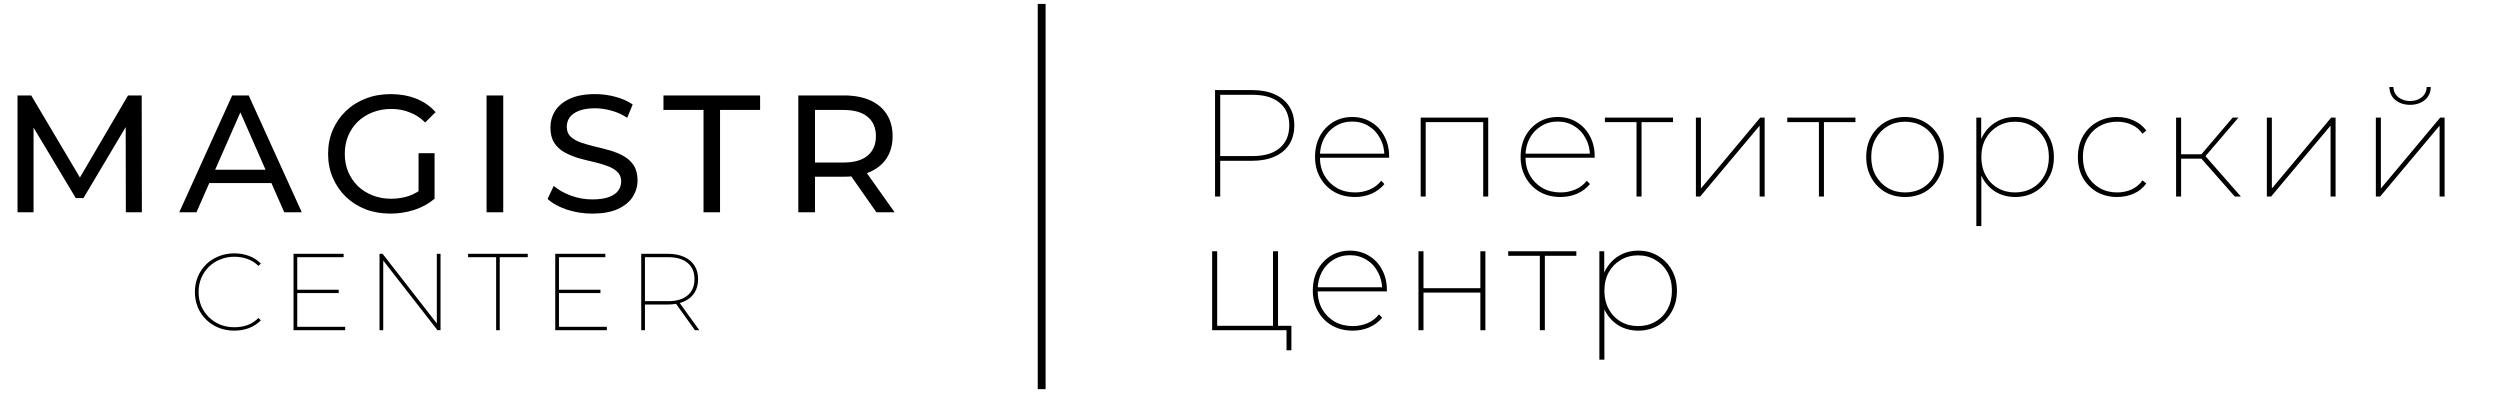
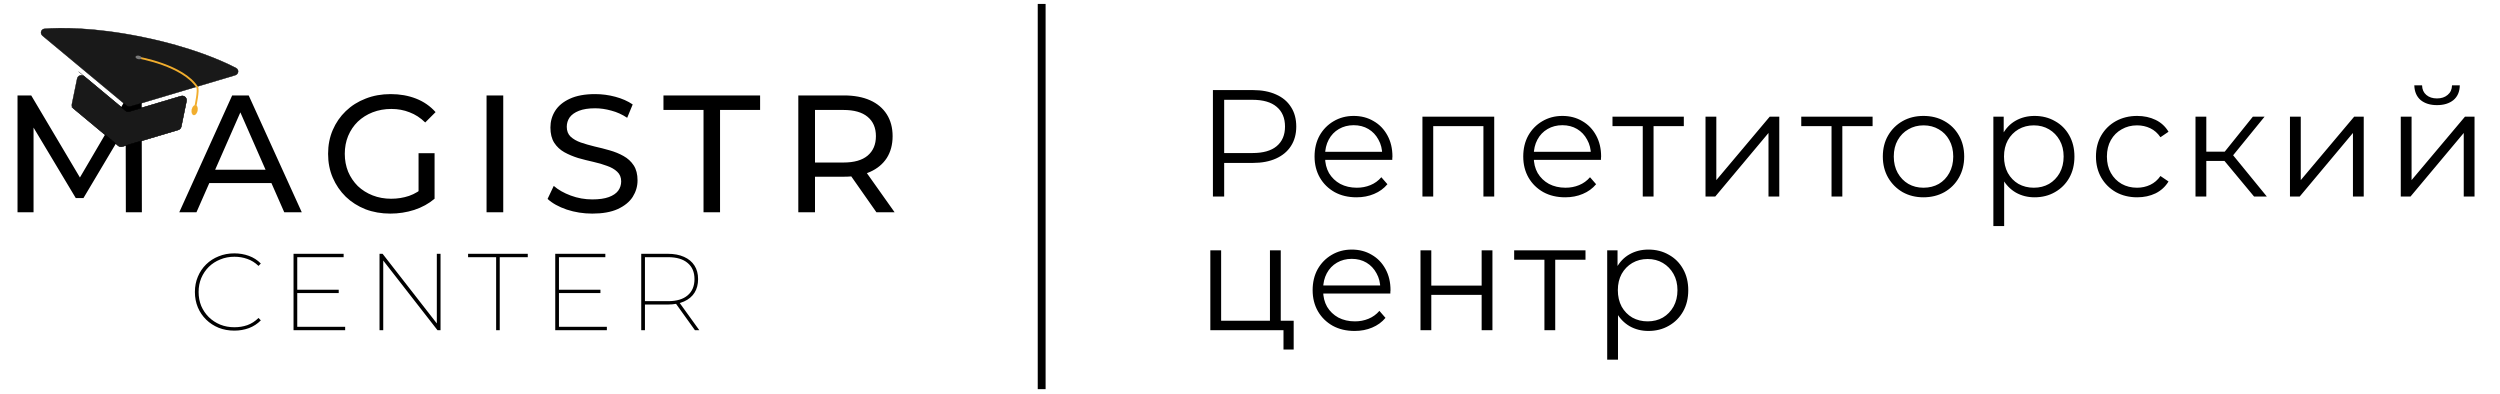
<svg xmlns="http://www.w3.org/2000/svg" width="318" height="50" viewBox="0 0 318 50" fill="none">
  <path d="M2.229 27V12.139H3.97L10.636 23.37H9.702L16.284 12.139H18.024L18.046 27H16.008L15.986 15.345H16.475L10.615 25.195H9.639L3.737 15.345H4.267V27H2.229ZM22.803 27L29.533 12.139H31.635L38.386 27H36.157L30.149 13.328H30.998L24.99 27H22.803ZM25.669 23.285L26.242 21.586H34.607L35.223 23.285H25.669ZM49.652 27.17C48.506 27.17 47.451 26.986 46.489 26.618C45.526 26.236 44.691 25.705 43.983 25.026C43.276 24.332 42.724 23.525 42.328 22.605C41.931 21.685 41.733 20.673 41.733 19.569C41.733 18.465 41.931 17.453 42.328 16.534C42.724 15.614 43.276 14.814 43.983 14.134C44.705 13.441 45.547 12.91 46.51 12.542C47.472 12.16 48.534 11.969 49.694 11.969C50.869 11.969 51.945 12.16 52.922 12.542C53.898 12.924 54.726 13.498 55.405 14.262L54.089 15.578C53.48 14.984 52.815 14.552 52.093 14.283C51.386 14 50.614 13.858 49.779 13.858C48.93 13.858 48.138 14 47.402 14.283C46.68 14.566 46.05 14.962 45.512 15.472C44.988 15.982 44.578 16.59 44.281 17.298C43.998 17.991 43.856 18.748 43.856 19.569C43.856 20.376 43.998 21.133 44.281 21.841C44.578 22.535 44.988 23.143 45.512 23.667C46.05 24.176 46.68 24.573 47.402 24.856C48.123 25.139 48.909 25.28 49.758 25.28C50.551 25.28 51.308 25.16 52.03 24.919C52.766 24.665 53.445 24.247 54.068 23.667L55.278 25.28C54.542 25.903 53.679 26.377 52.688 26.703C51.711 27.014 50.699 27.17 49.652 27.17ZM53.24 25.004V19.485H55.278V25.28L53.24 25.004ZM61.89 27V12.139H64.013V27H61.89ZM75.341 27.17C74.209 27.17 73.126 27 72.093 26.66C71.06 26.306 70.246 25.854 69.652 25.302L70.437 23.646C71.003 24.141 71.725 24.551 72.603 24.877C73.48 25.203 74.393 25.365 75.341 25.365C76.205 25.365 76.905 25.266 77.443 25.068C77.981 24.87 78.377 24.601 78.632 24.261C78.887 23.907 79.014 23.511 79.014 23.072C79.014 22.563 78.844 22.152 78.505 21.841C78.179 21.53 77.747 21.282 77.21 21.098C76.686 20.9 76.106 20.73 75.469 20.588C74.832 20.447 74.188 20.284 73.537 20.1C72.9 19.902 72.312 19.654 71.775 19.357C71.251 19.06 70.826 18.664 70.501 18.168C70.175 17.659 70.013 17.008 70.013 16.215C70.013 15.451 70.211 14.75 70.607 14.113C71.017 13.462 71.64 12.946 72.475 12.563C73.324 12.167 74.4 11.969 75.702 11.969C76.566 11.969 77.422 12.082 78.271 12.309C79.12 12.535 79.856 12.861 80.479 13.285L79.778 14.984C79.141 14.559 78.469 14.255 77.761 14.071C77.054 13.873 76.367 13.774 75.702 13.774C74.867 13.774 74.181 13.88 73.643 14.092C73.105 14.304 72.709 14.587 72.454 14.941C72.213 15.295 72.093 15.691 72.093 16.13C72.093 16.654 72.256 17.071 72.581 17.383C72.921 17.694 73.353 17.942 73.876 18.126C74.414 18.31 75.002 18.48 75.638 18.635C76.275 18.777 76.912 18.94 77.549 19.124C78.2 19.308 78.788 19.548 79.311 19.845C79.849 20.143 80.281 20.539 80.606 21.034C80.932 21.53 81.095 22.167 81.095 22.945C81.095 23.695 80.889 24.396 80.479 25.047C80.069 25.684 79.432 26.2 78.568 26.597C77.719 26.979 76.643 27.17 75.341 27.17ZM89.488 27V13.986H84.392V12.139H96.685V13.986H91.589V27H89.488ZM101.545 27V12.139H107.34C108.643 12.139 109.754 12.344 110.674 12.755C111.594 13.165 112.301 13.759 112.797 14.538C113.292 15.316 113.54 16.243 113.54 17.319C113.54 18.395 113.292 19.322 112.797 20.1C112.301 20.864 111.594 21.452 110.674 21.862C109.754 22.273 108.643 22.478 107.34 22.478H102.712L103.668 21.501V27H101.545ZM111.48 27L107.701 21.608H109.973L113.794 27H111.48ZM103.668 21.714L102.712 20.673H107.277C108.636 20.673 109.662 20.383 110.355 19.803C111.063 19.209 111.417 18.381 111.417 17.319C111.417 16.258 111.063 15.437 110.355 14.856C109.662 14.276 108.636 13.986 107.277 13.986H102.712L103.668 12.924V21.714Z" fill="black" />
  <path d="M29.802 42.056C29.09 42.056 28.428 41.935 27.817 41.695C27.207 41.445 26.674 41.098 26.221 40.654C25.768 40.209 25.416 39.691 25.166 39.099C24.916 38.497 24.791 37.845 24.791 37.142C24.791 36.438 24.916 35.79 25.166 35.198C25.416 34.597 25.768 34.074 26.221 33.63C26.674 33.185 27.207 32.843 27.817 32.602C28.428 32.352 29.09 32.227 29.802 32.227C30.459 32.227 31.079 32.334 31.663 32.547C32.245 32.76 32.75 33.084 33.176 33.519L32.884 33.824C32.449 33.407 31.973 33.111 31.454 32.935C30.945 32.75 30.399 32.658 29.816 32.658C29.169 32.658 28.567 32.773 28.012 33.005C27.456 33.227 26.971 33.542 26.554 33.949C26.147 34.356 25.828 34.833 25.596 35.379C25.374 35.915 25.263 36.503 25.263 37.142C25.263 37.78 25.374 38.372 25.596 38.918C25.828 39.455 26.147 39.927 26.554 40.334C26.971 40.741 27.456 41.061 28.012 41.292C28.567 41.514 29.169 41.625 29.816 41.625C30.399 41.625 30.945 41.537 31.454 41.361C31.973 41.176 32.449 40.871 32.884 40.445L33.176 40.751C32.75 41.186 32.245 41.514 31.663 41.736C31.079 41.949 30.459 42.056 29.802 42.056ZM37.727 36.85H43.085V37.28H37.727V36.85ZM37.81 41.57H43.904V42H37.338V32.283H43.71V32.713H37.81V41.57ZM48.276 42V32.283H48.665L55.8 41.445H55.564V32.283H56.036V42H55.648L48.513 32.838H48.748V42H48.276ZM63.108 42V32.713H59.54V32.283H67.133V32.713H63.566V42H63.108ZM71.016 36.85H76.374V37.28H71.016V36.85ZM71.099 41.57H77.193V42H70.627V32.283H76.999V32.713H71.099V41.57ZM81.565 42V32.283H84.938C85.743 32.283 86.433 32.413 87.007 32.672C87.59 32.931 88.034 33.301 88.339 33.782C88.645 34.254 88.797 34.828 88.797 35.504C88.797 36.179 88.645 36.758 88.339 37.239C88.034 37.72 87.59 38.09 87.007 38.349C86.433 38.608 85.743 38.738 84.938 38.738H81.829L82.037 38.516V42H81.565ZM88.395 42L85.868 38.474H86.41L88.95 42H88.395ZM82.037 38.516L81.829 38.308H84.966C86.058 38.308 86.891 38.062 87.465 37.572C88.048 37.081 88.339 36.392 88.339 35.504C88.339 34.615 88.048 33.93 87.465 33.449C86.891 32.959 86.058 32.713 84.966 32.713H81.829L82.037 32.491V38.516Z" fill="black" />
-   <path d="M154.554 25V11.457H159.255C160.377 11.457 161.338 11.638 162.138 11.999C162.95 12.36 163.57 12.876 163.995 13.546C164.421 14.204 164.634 15.004 164.634 15.945C164.634 16.887 164.421 17.693 163.995 18.364C163.57 19.035 162.95 19.551 162.138 19.912C161.338 20.273 160.377 20.453 159.255 20.453H154.921L155.212 20.144V25H154.554ZM155.212 20.144L154.921 19.854H159.294C160.816 19.854 161.977 19.512 162.776 18.828C163.589 18.145 163.995 17.184 163.995 15.945C163.995 14.707 163.589 13.753 162.776 13.082C161.977 12.399 160.816 12.057 159.294 12.057H154.921L155.212 11.747V20.144ZM172.362 25.058C171.369 25.058 170.492 24.845 169.731 24.42C168.97 23.981 168.37 23.375 167.931 22.601C167.493 21.827 167.274 20.95 167.274 19.97C167.274 18.977 167.474 18.099 167.873 17.338C168.286 16.578 168.847 15.978 169.557 15.539C170.279 15.101 171.091 14.881 171.994 14.881C172.884 14.881 173.684 15.094 174.393 15.52C175.116 15.945 175.677 16.539 176.077 17.3C176.489 18.048 176.696 18.912 176.696 19.892C176.696 19.918 176.696 19.95 176.696 19.989C176.696 20.015 176.696 20.041 176.696 20.067H167.699V19.544H176.347L176.096 19.854C176.096 19.015 175.915 18.267 175.554 17.609C175.206 16.939 174.722 16.416 174.103 16.042C173.484 15.655 172.781 15.462 171.994 15.462C171.208 15.462 170.505 15.655 169.886 16.042C169.266 16.416 168.776 16.939 168.415 17.609C168.067 18.267 167.893 19.022 167.893 19.873V19.989C167.893 20.866 168.086 21.646 168.473 22.33C168.86 23.001 169.389 23.53 170.06 23.917C170.73 24.291 171.498 24.478 172.362 24.478C173.02 24.478 173.639 24.355 174.219 24.11C174.813 23.865 175.303 23.491 175.69 22.988L176.096 23.413C175.645 23.955 175.09 24.368 174.432 24.652C173.787 24.923 173.097 25.058 172.362 25.058ZM180.711 25V14.959H189.302V25H188.663V15.326L188.857 15.539H181.137L181.35 15.326V25H180.711ZM198.509 25.058C197.516 25.058 196.639 24.845 195.878 24.42C195.117 23.981 194.517 23.375 194.079 22.601C193.64 21.827 193.421 20.95 193.421 19.97C193.421 18.977 193.621 18.099 194.021 17.338C194.434 16.578 194.995 15.978 195.704 15.539C196.426 15.101 197.239 14.881 198.142 14.881C199.032 14.881 199.831 15.094 200.541 15.52C201.263 15.945 201.824 16.539 202.224 17.3C202.637 18.048 202.843 18.912 202.843 19.892C202.843 19.918 202.843 19.95 202.843 19.989C202.843 20.015 202.843 20.041 202.843 20.067H193.847V19.544H202.495L202.243 19.854C202.243 19.015 202.063 18.267 201.702 17.609C201.353 16.939 200.87 16.416 200.251 16.042C199.631 15.655 198.929 15.462 198.142 15.462C197.355 15.462 196.652 15.655 196.033 16.042C195.414 16.416 194.924 16.939 194.563 17.609C194.214 18.267 194.04 19.022 194.04 19.873V19.989C194.04 20.866 194.234 21.646 194.621 22.33C195.007 23.001 195.536 23.53 196.207 23.917C196.878 24.291 197.645 24.478 198.509 24.478C199.167 24.478 199.786 24.355 200.367 24.11C200.96 23.865 201.45 23.491 201.837 22.988L202.243 23.413C201.792 23.955 201.237 24.368 200.579 24.652C199.935 24.923 199.245 25.058 198.509 25.058ZM208.166 25V15.326L208.36 15.539H204.142V14.959H212.81V15.539H208.592L208.805 15.326V25H208.166ZM215.719 25V14.959H216.358V23.975L223.903 14.959H224.464V25H223.826V15.984L216.261 25H215.719ZM231.366 25V15.326L231.56 15.539H227.342V14.959H236.01V15.539H231.792L232.005 15.326V25H231.366ZM242.317 25.058C241.375 25.058 240.53 24.845 239.782 24.42C239.047 23.981 238.46 23.375 238.022 22.601C237.596 21.827 237.383 20.95 237.383 19.97C237.383 18.977 237.596 18.099 238.022 17.338C238.46 16.578 239.047 15.978 239.782 15.539C240.53 15.101 241.375 14.881 242.317 14.881C243.258 14.881 244.103 15.101 244.851 15.539C245.599 15.978 246.186 16.578 246.612 17.338C247.037 18.099 247.25 18.977 247.25 19.97C247.25 20.95 247.037 21.827 246.612 22.601C246.186 23.375 245.599 23.981 244.851 24.42C244.103 24.845 243.258 25.058 242.317 25.058ZM242.317 24.478C243.142 24.478 243.877 24.291 244.522 23.917C245.18 23.53 245.69 22.994 246.051 22.311C246.425 21.627 246.612 20.847 246.612 19.97C246.612 19.08 246.425 18.299 246.051 17.629C245.69 16.945 245.18 16.416 244.522 16.042C243.877 15.668 243.142 15.481 242.317 15.481C241.504 15.481 240.775 15.668 240.13 16.042C239.486 16.416 238.97 16.945 238.583 17.629C238.209 18.299 238.022 19.08 238.022 19.97C238.022 20.847 238.209 21.627 238.583 22.311C238.97 22.994 239.486 23.53 240.13 23.917C240.775 24.291 241.504 24.478 242.317 24.478ZM256.342 25.058C255.439 25.058 254.626 24.852 253.904 24.439C253.182 24.013 252.608 23.42 252.182 22.659C251.769 21.885 251.563 20.995 251.563 19.989C251.563 18.97 251.769 18.08 252.182 17.319C252.608 16.545 253.182 15.945 253.904 15.52C254.626 15.094 255.439 14.881 256.342 14.881C257.27 14.881 258.102 15.101 258.837 15.539C259.585 15.978 260.172 16.578 260.598 17.338C261.036 18.099 261.256 18.983 261.256 19.989C261.256 20.982 261.036 21.859 260.598 22.62C260.172 23.381 259.585 23.981 258.837 24.42C258.102 24.845 257.27 25.058 256.342 25.058ZM251.389 28.753V14.959H252.008V18.48L251.834 20.008L252.027 21.537V28.753H251.389ZM256.322 24.478C257.135 24.478 257.864 24.291 258.508 23.917C259.166 23.543 259.682 23.014 260.056 22.33C260.43 21.646 260.617 20.866 260.617 19.989C260.617 19.086 260.43 18.299 260.056 17.629C259.682 16.958 259.166 16.436 258.508 16.062C257.864 15.675 257.135 15.481 256.322 15.481C255.497 15.481 254.762 15.675 254.117 16.062C253.472 16.436 252.962 16.958 252.588 17.629C252.214 18.299 252.027 19.086 252.027 19.989C252.027 20.866 252.214 21.646 252.588 22.33C252.962 23.014 253.472 23.543 254.117 23.917C254.762 24.291 255.497 24.478 256.322 24.478ZM269.297 25.058C268.342 25.058 267.485 24.845 266.724 24.42C265.975 23.981 265.382 23.381 264.944 22.62C264.518 21.846 264.305 20.963 264.305 19.97C264.305 18.977 264.518 18.099 264.944 17.338C265.382 16.565 265.975 15.965 266.724 15.539C267.485 15.101 268.342 14.881 269.297 14.881C270.058 14.881 270.761 15.03 271.406 15.326C272.05 15.61 272.586 16.036 273.011 16.603L272.528 17.01C272.154 16.481 271.683 16.094 271.115 15.849C270.561 15.604 269.955 15.481 269.297 15.481C268.471 15.481 267.73 15.668 267.072 16.042C266.414 16.416 265.892 16.945 265.505 17.629C265.131 18.299 264.944 19.08 264.944 19.97C264.944 20.86 265.131 21.646 265.505 22.33C265.892 23.001 266.414 23.53 267.072 23.917C267.73 24.291 268.471 24.478 269.297 24.478C269.955 24.478 270.561 24.355 271.115 24.11C271.683 23.852 272.154 23.465 272.528 22.949L273.011 23.336C272.586 23.917 272.05 24.349 271.406 24.632C270.761 24.916 270.058 25.058 269.297 25.058ZM284.267 25L279.798 19.931L280.339 19.641L285.041 25H284.267ZM276.799 25V14.959H277.437V25H276.799ZM277.224 20.183V19.622H280.32V20.183H277.224ZM280.378 20.047L279.778 19.912L283.996 14.959H284.731L280.378 20.047ZM288.342 25V14.959H288.98V23.975L296.526 14.959H297.087V25H296.448V15.984L288.884 25H288.342ZM302.209 25V14.959H302.848V23.975L310.393 14.959H310.954V25H310.316V15.984L302.751 25H302.209ZM306.562 13.334C305.827 13.334 305.208 13.134 304.705 12.734C304.202 12.321 303.944 11.767 303.931 11.07H304.434C304.46 11.612 304.673 12.044 305.073 12.366C305.485 12.689 305.982 12.85 306.562 12.85C307.156 12.85 307.652 12.689 308.052 12.366C308.452 12.044 308.658 11.612 308.671 11.07H309.194C309.181 11.767 308.923 12.321 308.42 12.734C307.917 13.134 307.298 13.334 306.562 13.334ZM154.186 42V31.959H154.825V41.439H161.925V31.959H162.564V42H154.186ZM163.647 44.554V41.865L163.86 42H161.925V41.439H164.266V44.554H163.647ZM172.079 42.058C171.085 42.058 170.208 41.845 169.447 41.42C168.686 40.981 168.087 40.375 167.648 39.601C167.21 38.827 166.99 37.95 166.99 36.97C166.99 35.977 167.19 35.099 167.59 34.339C168.003 33.578 168.564 32.978 169.273 32.539C169.996 32.101 170.808 31.881 171.711 31.881C172.601 31.881 173.401 32.094 174.11 32.52C174.832 32.946 175.393 33.539 175.793 34.3C176.206 35.048 176.412 35.912 176.412 36.892C176.412 36.918 176.412 36.95 176.412 36.989C176.412 37.015 176.412 37.041 176.412 37.066H167.416V36.544H176.064L175.813 36.854C175.813 36.015 175.632 35.267 175.271 34.609C174.923 33.939 174.439 33.416 173.82 33.042C173.201 32.655 172.498 32.462 171.711 32.462C170.924 32.462 170.221 32.655 169.602 33.042C168.983 33.416 168.493 33.939 168.132 34.609C167.783 35.267 167.609 36.022 167.609 36.873V36.989C167.609 37.866 167.803 38.647 168.19 39.33C168.577 40.001 169.106 40.53 169.776 40.917C170.447 41.291 171.214 41.478 172.079 41.478C172.736 41.478 173.355 41.355 173.936 41.11C174.529 40.865 175.019 40.491 175.406 39.988L175.813 40.413C175.361 40.955 174.807 41.368 174.149 41.652C173.504 41.923 172.814 42.058 172.079 42.058ZM180.428 42V31.959H181.067V36.66H188.302V31.959H188.941V42H188.302V37.221H181.067V42H180.428ZM195.867 42V32.326L196.061 32.539H191.843V31.959H200.511V32.539H196.293L196.506 32.326V42H195.867ZM208.392 42.058C207.49 42.058 206.677 41.852 205.955 41.439C205.232 41.013 204.658 40.42 204.233 39.659C203.82 38.885 203.614 37.995 203.614 36.989C203.614 35.97 203.82 35.08 204.233 34.319C204.658 33.545 205.232 32.946 205.955 32.52C206.677 32.094 207.49 31.881 208.392 31.881C209.321 31.881 210.153 32.101 210.888 32.539C211.636 32.978 212.223 33.578 212.649 34.339C213.087 35.099 213.307 35.983 213.307 36.989C213.307 37.982 213.087 38.859 212.649 39.62C212.223 40.381 211.636 40.981 210.888 41.42C210.153 41.845 209.321 42.058 208.392 42.058ZM203.44 45.753V31.959H204.059V35.48L203.885 37.008L204.078 38.537V45.753H203.44ZM208.373 41.478C209.186 41.478 209.914 41.291 210.559 40.917C211.217 40.542 211.733 40.014 212.107 39.33C212.481 38.647 212.668 37.866 212.668 36.989C212.668 36.086 212.481 35.299 212.107 34.629C211.733 33.958 211.217 33.436 210.559 33.062C209.914 32.675 209.186 32.481 208.373 32.481C207.548 32.481 206.812 32.675 206.167 33.062C205.523 33.436 205.013 33.958 204.639 34.629C204.265 35.299 204.078 36.086 204.078 36.989C204.078 37.866 204.265 38.647 204.639 39.33C205.013 40.014 205.523 40.542 206.167 40.917C206.812 41.291 207.548 41.478 208.373 41.478Z" fill="black" />
+   <path d="M154.283 25V11.457H159.352C160.5 11.457 161.487 11.644 162.312 12.018C163.138 12.379 163.77 12.908 164.208 13.604C164.659 14.288 164.885 15.12 164.885 16.1C164.885 17.055 164.659 17.88 164.208 18.577C163.77 19.26 163.138 19.789 162.312 20.163C161.487 20.537 160.5 20.724 159.352 20.724H155.076L155.715 20.047V25H154.283ZM155.715 20.163L155.076 19.467H159.313C160.668 19.467 161.693 19.177 162.389 18.596C163.099 18.003 163.454 17.171 163.454 16.1C163.454 15.017 163.099 14.178 162.389 13.585C161.693 12.992 160.668 12.695 159.313 12.695H155.076L155.715 12.018V20.163ZM172.552 25.097C171.495 25.097 170.566 24.878 169.766 24.439C168.967 23.988 168.341 23.375 167.89 22.601C167.438 21.814 167.212 20.918 167.212 19.912C167.212 18.906 167.425 18.016 167.851 17.242C168.289 16.468 168.883 15.862 169.631 15.423C170.392 14.972 171.243 14.746 172.185 14.746C173.139 14.746 173.984 14.965 174.719 15.404C175.467 15.829 176.054 16.436 176.48 17.222C176.905 17.996 177.118 18.893 177.118 19.912C177.118 19.976 177.112 20.047 177.099 20.125C177.099 20.189 177.099 20.26 177.099 20.337H168.257V19.312H176.364L175.822 19.718C175.822 18.983 175.661 18.332 175.338 17.764C175.029 17.184 174.603 16.732 174.061 16.41C173.52 16.087 172.894 15.926 172.185 15.926C171.488 15.926 170.863 16.087 170.308 16.41C169.753 16.732 169.321 17.184 169.012 17.764C168.702 18.345 168.547 19.009 168.547 19.757V19.97C168.547 20.744 168.715 21.427 169.05 22.02C169.399 22.601 169.876 23.059 170.482 23.394C171.101 23.717 171.804 23.878 172.591 23.878C173.21 23.878 173.784 23.768 174.313 23.549C174.855 23.33 175.319 22.994 175.706 22.543L176.48 23.433C176.028 23.975 175.461 24.387 174.777 24.671C174.106 24.955 173.365 25.097 172.552 25.097ZM180.933 25V14.843H190.065V25H188.691V15.675L189.039 16.042H181.958L182.306 15.675V25H180.933ZM199.096 25.097C198.039 25.097 197.11 24.878 196.31 24.439C195.511 23.988 194.885 23.375 194.434 22.601C193.982 21.814 193.757 20.918 193.757 19.912C193.757 18.906 193.969 18.016 194.395 17.242C194.834 16.468 195.427 15.862 196.175 15.423C196.936 14.972 197.787 14.746 198.729 14.746C199.683 14.746 200.528 14.965 201.263 15.404C202.011 15.829 202.598 16.436 203.024 17.222C203.449 17.996 203.662 18.893 203.662 19.912C203.662 19.976 203.656 20.047 203.643 20.125C203.643 20.189 203.643 20.26 203.643 20.337H194.801V19.312H202.908L202.366 19.718C202.366 18.983 202.205 18.332 201.882 17.764C201.573 17.184 201.147 16.732 200.605 16.41C200.064 16.087 199.438 15.926 198.729 15.926C198.032 15.926 197.407 16.087 196.852 16.41C196.298 16.732 195.865 17.184 195.556 17.764C195.246 18.345 195.092 19.009 195.092 19.757V19.97C195.092 20.744 195.259 21.427 195.595 22.02C195.943 22.601 196.42 23.059 197.026 23.394C197.645 23.717 198.348 23.878 199.135 23.878C199.754 23.878 200.328 23.768 200.857 23.549C201.399 23.33 201.863 22.994 202.25 22.543L203.024 23.433C202.572 23.975 202.005 24.387 201.321 24.671C200.651 24.955 199.909 25.097 199.096 25.097ZM208.958 25V15.675L209.306 16.042H205.108V14.843H214.182V16.042H209.984L210.332 15.675V25H208.958ZM216.942 25V14.843H218.316V22.91L225.106 14.843H226.325V25H224.952V16.913L218.18 25H216.942ZM232.971 25V15.675L233.319 16.042H229.12V14.843H238.194V16.042H233.996L234.344 15.675V25H232.971ZM244.661 25.097C243.681 25.097 242.797 24.878 242.01 24.439C241.236 23.988 240.624 23.375 240.172 22.601C239.721 21.814 239.495 20.918 239.495 19.912C239.495 18.893 239.721 17.996 240.172 17.222C240.624 16.449 241.236 15.842 242.01 15.404C242.784 14.965 243.668 14.746 244.661 14.746C245.667 14.746 246.557 14.965 247.331 15.404C248.118 15.842 248.73 16.449 249.169 17.222C249.62 17.996 249.846 18.893 249.846 19.912C249.846 20.918 249.62 21.814 249.169 22.601C248.73 23.375 248.118 23.988 247.331 24.439C246.544 24.878 245.654 25.097 244.661 25.097ZM244.661 23.878C245.396 23.878 246.047 23.717 246.615 23.394C247.182 23.059 247.627 22.595 247.95 22.001C248.285 21.395 248.453 20.698 248.453 19.912C248.453 19.112 248.285 18.416 247.95 17.822C247.627 17.229 247.182 16.771 246.615 16.449C246.047 16.113 245.403 15.945 244.68 15.945C243.958 15.945 243.313 16.113 242.746 16.449C242.178 16.771 241.727 17.229 241.391 17.822C241.056 18.416 240.888 19.112 240.888 19.912C240.888 20.698 241.056 21.395 241.391 22.001C241.727 22.595 242.178 23.059 242.746 23.394C243.313 23.717 243.951 23.878 244.661 23.878ZM258.799 25.097C257.922 25.097 257.128 24.897 256.419 24.497C255.71 24.084 255.142 23.497 254.716 22.736C254.304 21.962 254.097 21.021 254.097 19.912C254.097 18.802 254.304 17.867 254.716 17.106C255.129 16.332 255.69 15.746 256.4 15.346C257.109 14.946 257.909 14.746 258.799 14.746C259.766 14.746 260.63 14.965 261.391 15.404C262.165 15.829 262.771 16.436 263.21 17.222C263.648 17.996 263.868 18.893 263.868 19.912C263.868 20.944 263.648 21.846 263.21 22.62C262.771 23.394 262.165 24 261.391 24.439C260.63 24.878 259.766 25.097 258.799 25.097ZM253.556 28.753V14.843H254.871V17.9L254.736 19.931L254.929 21.982V28.753H253.556ZM258.702 23.878C259.424 23.878 260.069 23.717 260.637 23.394C261.204 23.059 261.656 22.595 261.991 22.001C262.326 21.395 262.494 20.698 262.494 19.912C262.494 19.125 262.326 18.435 261.991 17.842C261.656 17.248 261.204 16.784 260.637 16.449C260.069 16.113 259.424 15.945 258.702 15.945C257.98 15.945 257.328 16.113 256.748 16.449C256.18 16.784 255.729 17.248 255.394 17.842C255.071 18.435 254.91 19.125 254.91 19.912C254.91 20.698 255.071 21.395 255.394 22.001C255.729 22.595 256.18 23.059 256.748 23.394C257.328 23.717 257.98 23.878 258.702 23.878ZM271.849 25.097C270.843 25.097 269.94 24.878 269.141 24.439C268.354 23.988 267.735 23.375 267.283 22.601C266.832 21.814 266.606 20.918 266.606 19.912C266.606 18.893 266.832 17.996 267.283 17.222C267.735 16.449 268.354 15.842 269.141 15.404C269.94 14.965 270.843 14.746 271.849 14.746C272.713 14.746 273.494 14.914 274.19 15.249C274.887 15.584 275.435 16.087 275.835 16.758L274.809 17.455C274.461 16.939 274.029 16.558 273.513 16.313C272.997 16.068 272.436 15.945 271.83 15.945C271.108 15.945 270.456 16.113 269.876 16.449C269.295 16.771 268.837 17.229 268.502 17.822C268.167 18.416 267.999 19.112 267.999 19.912C267.999 20.711 268.167 21.408 268.502 22.001C268.837 22.595 269.295 23.059 269.876 23.394C270.456 23.717 271.108 23.878 271.83 23.878C272.436 23.878 272.997 23.755 273.513 23.51C274.029 23.265 274.461 22.891 274.809 22.388L275.835 23.085C275.435 23.742 274.887 24.245 274.19 24.594C273.494 24.929 272.713 25.097 271.849 25.097ZM286.717 25L282.538 19.97L283.68 19.293L288.342 25H286.717ZM279.268 25V14.843H280.642V25H279.268ZM280.216 20.473V19.293H283.486V20.473H280.216ZM283.796 20.067L282.519 19.873L286.562 14.843H288.052L283.796 20.067ZM291.284 25V14.843H292.658V22.91L299.449 14.843H300.667V25H299.294V16.913L292.522 25H291.284ZM305.378 25V14.843H306.752V22.91L313.542 14.843H314.761V25H313.388V16.913L306.616 25H305.378ZM309.983 13.372C309.131 13.372 308.441 13.159 307.912 12.734C307.397 12.295 307.126 11.67 307.1 10.857H308.087C308.099 11.373 308.28 11.78 308.628 12.076C308.977 12.373 309.428 12.521 309.983 12.521C310.537 12.521 310.989 12.373 311.337 12.076C311.698 11.78 311.885 11.373 311.898 10.857H312.885C312.872 11.67 312.601 12.295 312.072 12.734C311.543 13.159 310.847 13.372 309.983 13.372ZM153.954 42V31.843H155.328V40.8H161.538V31.843H162.912V42H153.954ZM163.26 44.457V41.884L163.608 42H161.538V40.8H164.556V44.457H163.26ZM172.307 42.097C171.249 42.097 170.32 41.877 169.521 41.439C168.721 40.987 168.095 40.375 167.644 39.601C167.193 38.814 166.967 37.918 166.967 36.912C166.967 35.906 167.18 35.016 167.605 34.242C168.044 33.468 168.637 32.862 169.385 32.423C170.146 31.972 170.997 31.746 171.939 31.746C172.894 31.746 173.738 31.965 174.474 32.404C175.222 32.83 175.808 33.436 176.234 34.222C176.66 34.996 176.873 35.893 176.873 36.912C176.873 36.976 176.866 37.047 176.853 37.124C176.853 37.189 176.853 37.26 176.853 37.337H168.012V36.312H176.118L175.576 36.718C175.576 35.983 175.415 35.332 175.093 34.764C174.783 34.184 174.357 33.732 173.816 33.41C173.274 33.087 172.648 32.926 171.939 32.926C171.243 32.926 170.617 33.087 170.062 33.41C169.508 33.732 169.076 34.184 168.766 34.764C168.457 35.345 168.302 36.009 168.302 36.757V36.97C168.302 37.744 168.469 38.427 168.805 39.02C169.153 39.601 169.63 40.059 170.236 40.394C170.856 40.717 171.559 40.878 172.345 40.878C172.964 40.878 173.538 40.768 174.067 40.549C174.609 40.33 175.073 39.994 175.46 39.543L176.234 40.433C175.783 40.975 175.215 41.387 174.532 41.671C173.861 41.955 173.119 42.097 172.307 42.097ZM180.687 42V31.843H182.061V36.331H188.465V31.843H189.838V42H188.465V37.511H182.061V42H180.687ZM196.451 42V32.675L196.8 33.042H192.601V31.843H201.675V33.042H197.477L197.825 32.675V42H196.451ZM209.678 42.097C208.801 42.097 208.008 41.897 207.298 41.497C206.589 41.084 206.021 40.497 205.596 39.736C205.183 38.962 204.977 38.021 204.977 36.912C204.977 35.803 205.183 34.867 205.596 34.106C206.009 33.333 206.57 32.746 207.279 32.346C207.988 31.946 208.788 31.746 209.678 31.746C210.645 31.746 211.51 31.965 212.271 32.404C213.044 32.83 213.651 33.436 214.089 34.222C214.528 34.996 214.747 35.893 214.747 36.912C214.747 37.944 214.528 38.846 214.089 39.62C213.651 40.394 213.044 41 212.271 41.439C211.51 41.877 210.645 42.097 209.678 42.097ZM204.435 45.753V31.843H205.751V34.9L205.615 36.931L205.809 38.982V45.753H204.435ZM209.581 40.878C210.304 40.878 210.949 40.717 211.516 40.394C212.084 40.059 212.535 39.594 212.87 39.001C213.206 38.395 213.373 37.699 213.373 36.912C213.373 36.125 213.206 35.435 212.87 34.842C212.535 34.248 212.084 33.784 211.516 33.449C210.949 33.113 210.304 32.946 209.581 32.946C208.859 32.946 208.208 33.113 207.627 33.449C207.06 33.784 206.608 34.248 206.273 34.842C205.951 35.435 205.789 36.125 205.789 36.912C205.789 37.699 205.951 38.395 206.273 39.001C206.608 39.594 207.06 40.059 207.627 40.394C208.208 40.717 208.859 40.878 209.581 40.878Z" fill="black" />
  <path d="M132.5 0.5V49.5" stroke="black" />
+   <path d="M22.674 16.522L15.552 18.644C15.376 18.697 15.187 18.658 15.046 18.541L9.332 13.788C9.177 13.659 9.106 13.455 9.146 13.258L9.538 11.347L9.812 10.01C9.895 9.605 10.379 9.435 10.697 9.699L15.961 14.078C16.101 14.195 16.291 14.234 16.466 14.182L23.028 12.226C23.424 12.108 23.802 12.455 23.719 12.86L23.054 16.108C23.013 16.305 22.867 16.464 22.674 16.522Z" fill="#191919" />
+   <path d="M10.128 8.469L16.093 13.431C16.234 13.548 16.423 13.587 16.599 13.535L24.035 11.319L29.913 9.567C30.359 9.434 30.43 8.865 30.017 8.651C28.289 7.753 24.369 5.996 18.142 4.72C11.914 3.443 7.619 3.517 5.678 3.663C5.213 3.698 5.055 4.249 5.413 4.547L10.128 8.469Z" fill="#191919" />
+   <path d="M22.674 16.522L15.552 18.644C15.376 18.697 15.187 18.658 15.046 18.541L9.332 13.788C9.177 13.659 9.106 13.455 9.146 13.258L9.538 11.347L9.812 10.01C9.895 9.605 10.379 9.435 10.697 9.699L15.961 14.078C16.101 14.195 16.291 14.234 16.466 14.182L23.028 12.226C23.424 12.108 23.802 12.455 23.719 12.86L23.054 16.108C23.013 16.305 22.867 16.464 22.674 16.522Z" stroke="black" stroke-width="0.046" />
+   <path d="M10.128 8.469L16.093 13.431C16.234 13.548 16.423 13.587 16.599 13.535L24.035 11.319L29.913 9.567C30.359 9.434 30.43 8.865 30.017 8.651C28.289 7.753 24.369 5.996 18.142 4.72C11.914 3.443 7.619 3.517 5.678 3.663C5.213 3.698 5.055 4.249 5.413 4.547L10.128 8.469Z" stroke="black" stroke-width="0.046" />
+   <path d="M17.629 7.334C17.629 7.334 23.305 8.305 25.086 11.104C25.294 11.432 24.873 13.437 24.873 13.437" stroke="#F1AD2D" stroke-width="0.242" />
+   <path d="M24.887 13.375C24.987 13.396 25.065 13.483 25.109 13.611C25.153 13.739 25.162 13.905 25.127 14.08C25.091 14.255 25.016 14.405 24.926 14.505C24.835 14.606 24.729 14.655 24.629 14.635C24.529 14.614 24.452 14.527 24.408 14.399C24.364 14.271 24.355 14.104 24.391 13.929C24.427 13.754 24.501 13.605 24.591 13.505C24.682 13.405 24.788 13.355 24.887 13.375Z" fill="#F1AD2D" stroke="#F1AD2D" stroke-width="0.019" />
+   <ellipse cx="17.625" cy="7.305" rx="0.394" ry="0.224" transform="rotate(11.5809 17.6252 7.30534)" fill="#7A7A7A" />
+   <path d="M9.081 13.578L15.046 18.541C15.187 18.658 15.376 18.697 15.552 18.644L22.674 16.522C22.867 16.464 23.013 16.305 23.054 16.108L23.719 12.86C23.802 12.455 23.424 12.108 23.028 12.226L16.466 14.182C16.291 14.234 16.101 14.195 15.96 14.078L9.995 9.116" stroke="black" stroke-width="0.046" />
</svg>
